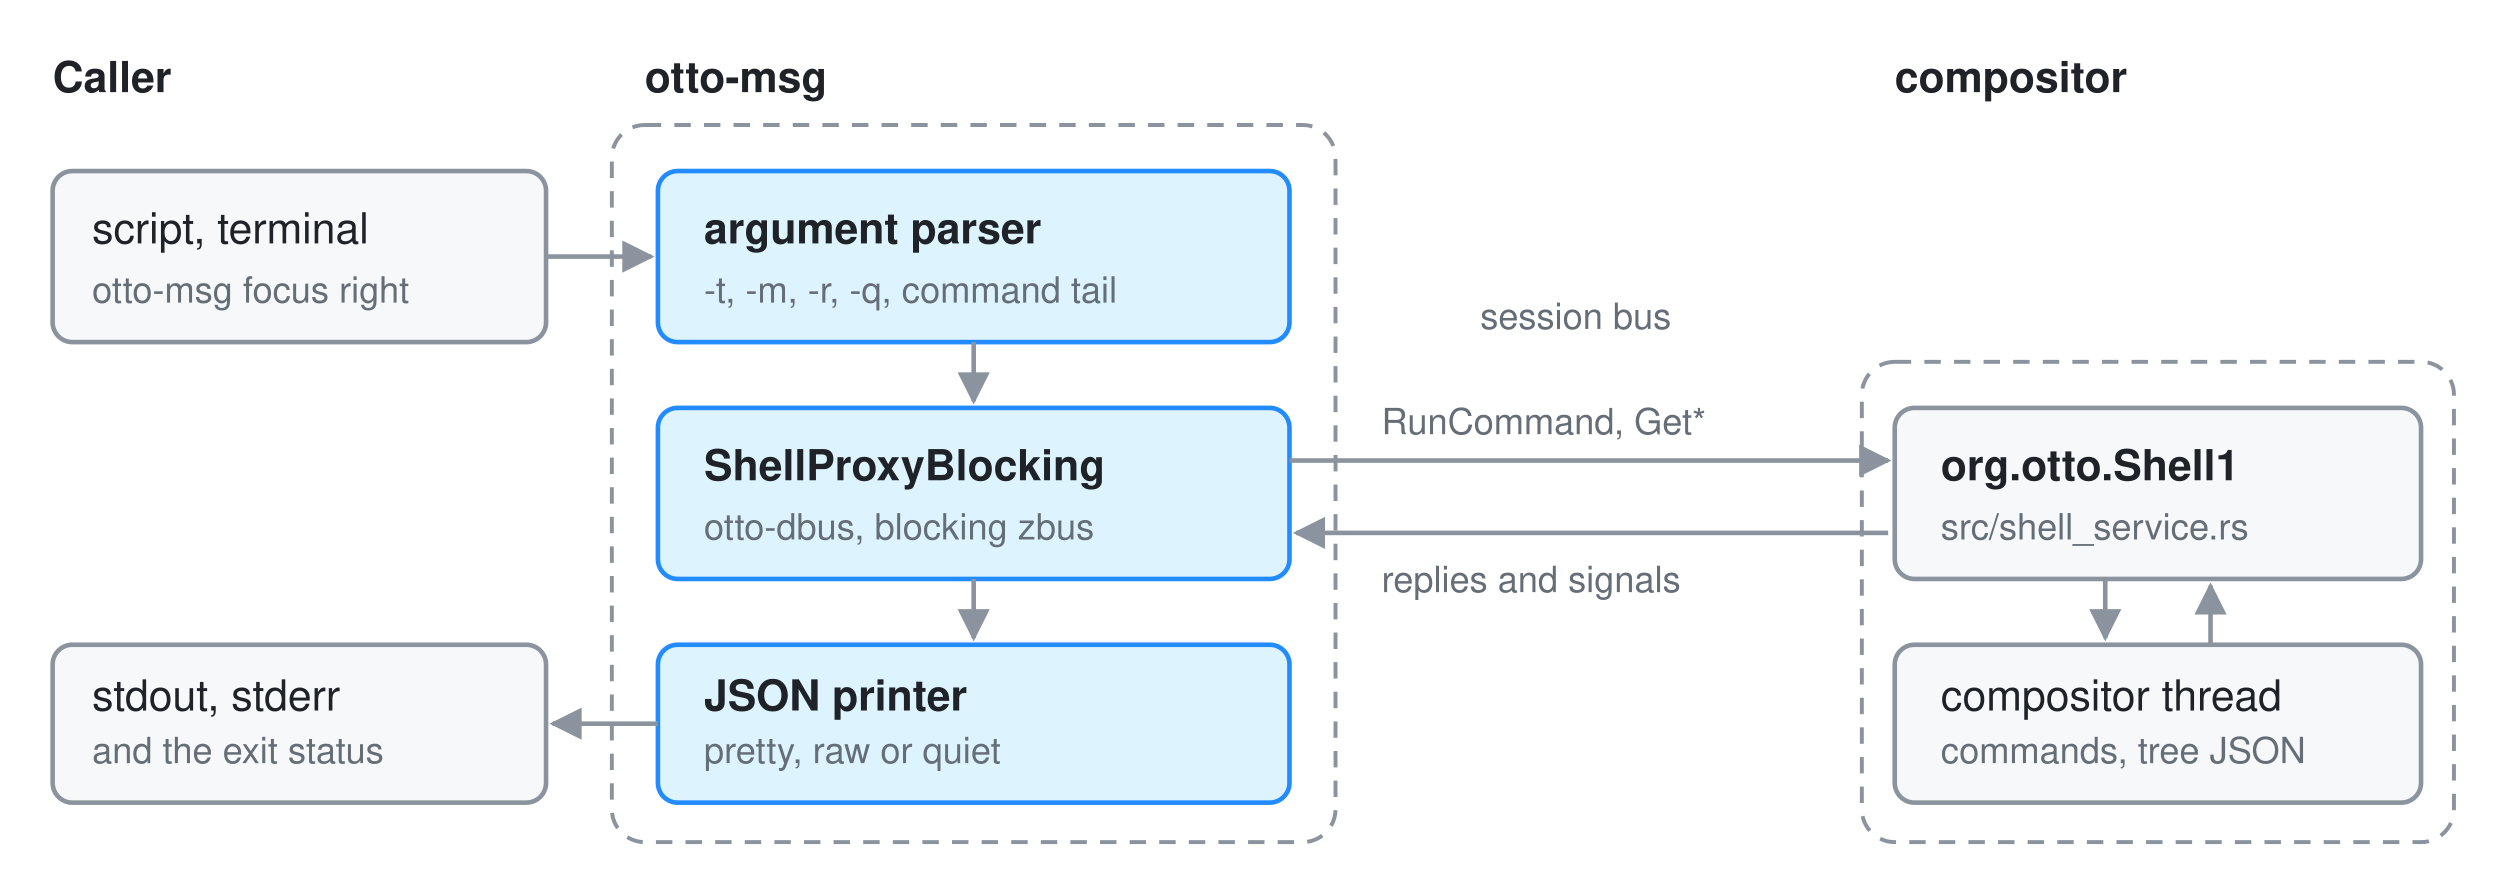
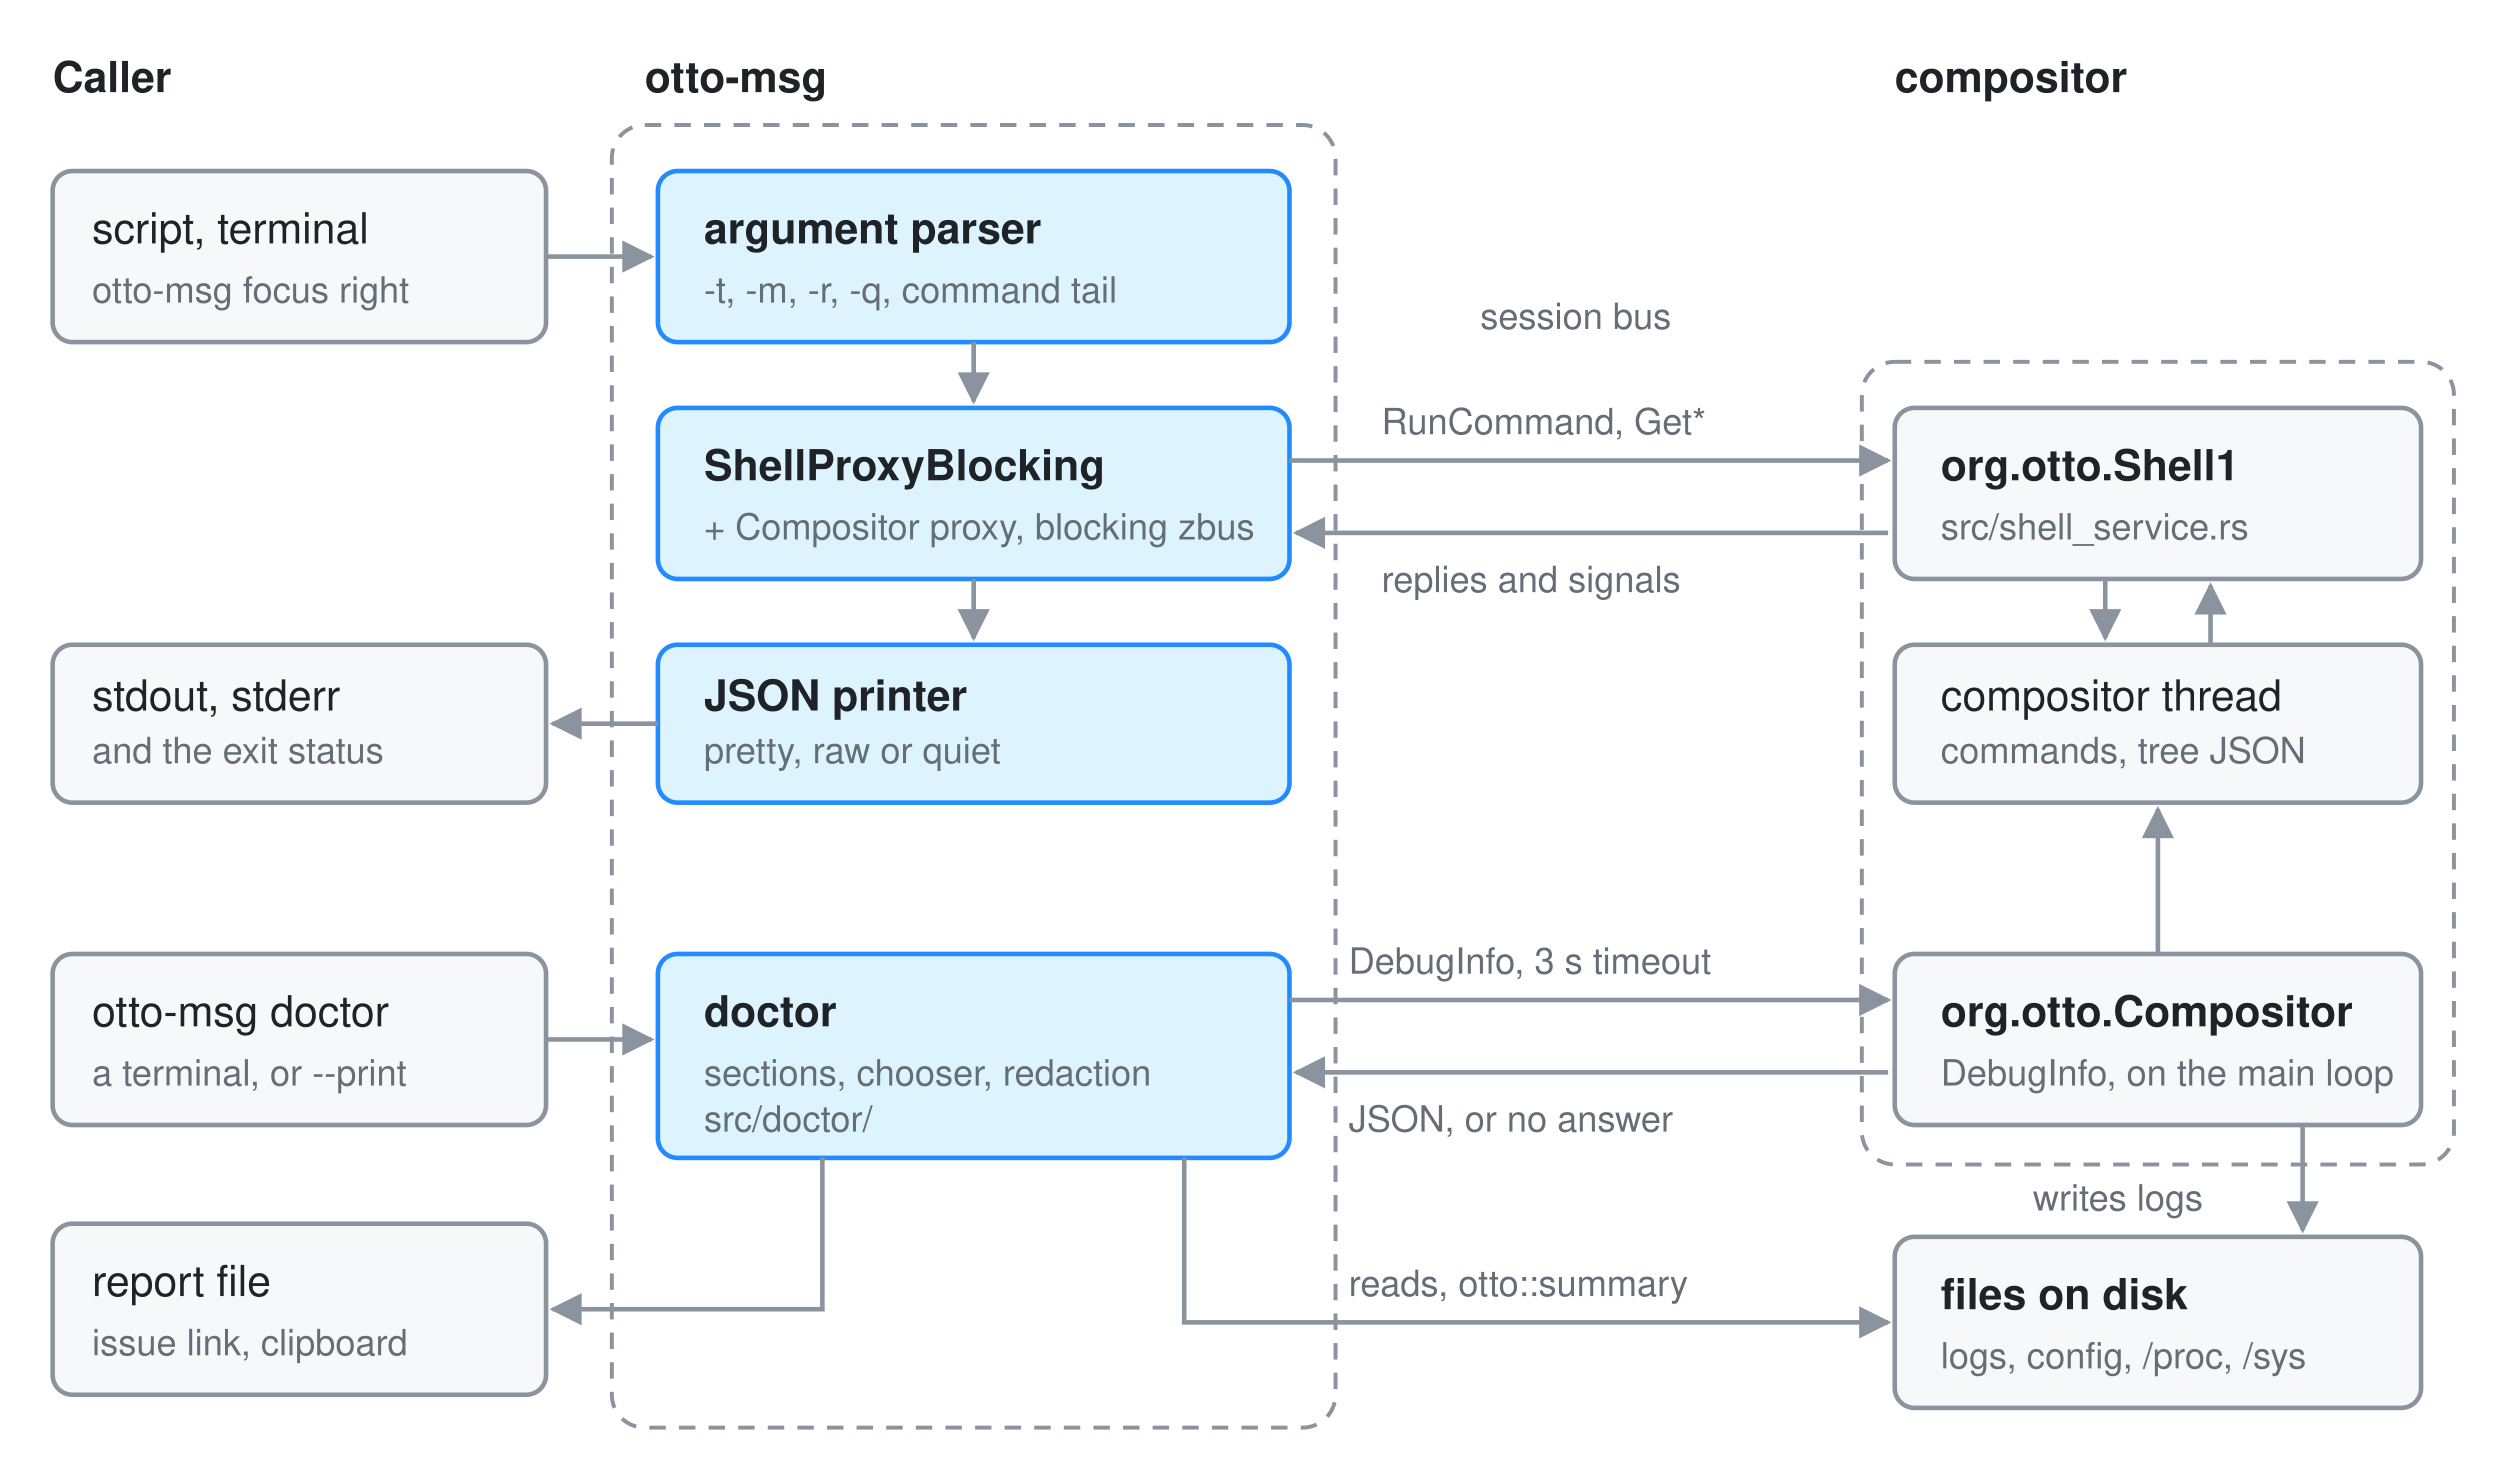
- <svg xmlns="http://www.w3.org/2000/svg" viewBox="0 0 760 270" width="760" height="270" role="img" aria-label="otto-msg: an argument parser and a blocking otto-dbus proxy call org.otto.Shell1 on the session bus; the compositor answers on its own thread">
+ <svg xmlns="http://www.w3.org/2000/svg" viewBox="0 0 760 446" width="760" height="446" role="img" aria-label="otto-msg: an argument parser and a blocking otto-dbus proxy call org.otto.Shell1 on the session bus, and the compositor answers on its own thread; otto-msg doctor asks org.otto.Compositor for DebugInfo, reads the logs, the configuration and the system, and writes a report file">
  <style>
    text { font-family: -apple-system, BlinkMacSystemFont, "Segoe UI", Helvetica, Arial, sans-serif; }
    .box  { fill: #f6f8fa; stroke: #8b949e; stroke-width: 1.4; }
    .acc  { fill: #ddf4ff; stroke: #218bff; stroke-width: 1.4; }
    .grp  { fill: none; stroke: #8b949e; stroke-width: 1.2; stroke-dasharray: 5 4; }
    .t    { fill: #1f2328; font-size: 13px; }
    .tb   { fill: #1f2328; font-size: 13px; font-weight: 600; }
    .tm   { fill: #656d76; font-size: 11px; }
    .ln   { stroke: #8b949e; stroke-width: 1.4; fill: none; marker-end: url(#ah); }
    @media (prefers-color-scheme: dark) {
      .box { fill: #161b22; stroke: #6e7681; }
      .acc { fill: #10243b; stroke: #388bfd; }
      .grp { stroke: #6e7681; }
      .t, .tb { fill: #e6edf3; }
      .tm  { fill: #9198a1; }
      .ln  { stroke: #8b949e; }
    }
  </style>
  <defs>
    <marker id="ah" viewBox="0 0 10 10" refX="9" refY="5" markerWidth="7" markerHeight="7" orient="auto-start-reverse">
      <path d="M0 0 L10 5 L0 10 z" fill="#8b949e" />
    </marker>
  </defs>
  <text class="tb" x="16" y="28">Caller</text>
  <text class="tb" x="196" y="28">otto-msg</text>
  <text class="tb" x="576" y="28">compositor</text>
-   <rect class="grp" x="186" y="38" width="220" height="218" rx="10" />
-   <rect class="grp" x="566" y="110" width="180" height="146" rx="10" />
+   <rect class="grp" x="186" y="38" width="220" height="396" rx="10" />
+   <rect class="grp" x="566" y="110" width="180" height="244" rx="10" />
  <rect class="box" x="16" y="52" width="150" height="52" rx="6" />
  <text class="t" x="28" y="74">script, terminal</text>
  <text class="tm" x="28" y="92">otto-msg focus right</text>
  <rect class="box" x="16" y="196" width="150" height="48" rx="6" />
  <text class="t" x="28" y="216">stdout, stderr</text>
  <text class="tm" x="28" y="232">and the exit status</text>
  <rect class="acc" x="200" y="52" width="192" height="52" rx="6" />
  <text class="tb" x="214" y="74">argument parser</text>
  <text class="tm" x="214" y="92">-t, -m, -r, -q, command tail</text>
  <rect class="acc" x="200" y="124" width="192" height="52" rx="6" />
  <text class="tb" x="214" y="146">ShellProxyBlocking</text>
-   <text class="tm" x="214" y="164">otto-dbus, blocking zbus</text>
+   <text class="tm" x="214" y="164">+ Compositor proxy, blocking zbus</text>
  <rect class="acc" x="200" y="196" width="192" height="48" rx="6" />
  <text class="tb" x="214" y="216">JSON printer</text>
  <text class="tm" x="214" y="232">pretty, raw or quiet</text>
  <path class="ln" d="M166 78 H198" />
  <path class="ln" d="M296 104 V122" />
  <path class="ln" d="M296 176 V194" />
  <path class="ln" d="M200 220 H168" />
  <rect class="box" x="576" y="124" width="160" height="52" rx="6" />
  <text class="tb" x="590" y="146">org.otto.Shell1</text>
  <text class="tm" x="590" y="164">src/shell_service.rs</text>
  <rect class="box" x="576" y="196" width="160" height="48" rx="6" />
  <text class="t" x="590" y="216">compositor thread</text>
  <text class="tm" x="590" y="232">commands, tree JSON</text>
  <path class="ln" d="M640 176 V194" />
  <path class="ln" d="M672 196 V178" />
  <text class="tm" x="450" y="100">session bus</text>
  <path class="ln" d="M392 140 H574" />
  <text class="tm" x="420" y="132">RunCommand, Get*</text>
  <path class="ln" d="M574 162 H394" />
  <text class="tm" x="420" y="180">replies and signals</text>
+   <rect class="box" x="16" y="290" width="150" height="52" rx="6" />
+   <text class="t" x="28" y="312">otto-msg doctor</text>
+   <text class="tm" x="28" y="330">a terminal, or --print</text>
+   <rect class="box" x="16" y="372" width="150" height="52" rx="6" />
+   <text class="t" x="28" y="394">report file</text>
+   <text class="tm" x="28" y="412">issue link, clipboard</text>
+   <rect class="acc" x="200" y="290" width="192" height="62" rx="6" />
+   <text class="tb" x="214" y="312">doctor</text>
+   <text class="tm" x="214" y="330">sections, chooser, redaction</text>
+   <text class="tm" x="214" y="344">src/doctor/</text>
+   <path class="ln" d="M166 316 H198" />
+   <path class="ln" d="M250 352 V398 H168" />
+   <rect class="box" x="576" y="290" width="160" height="52" rx="6" />
+   <text class="tb" x="590" y="312">org.otto.Compositor</text>
+   <text class="tm" x="590" y="330">DebugInfo, on the main loop</text>
+   <path class="ln" d="M656 290 V246" />
+   <path class="ln" d="M392 304 H574" />
+   <text class="tm" x="410" y="296">DebugInfo, 3 s timeout</text>
+   <path class="ln" d="M574 326 H394" />
+   <text class="tm" x="410" y="344">JSON, or no answer</text>
+   <rect class="box" x="576" y="376" width="160" height="52" rx="6" />
+   <text class="tb" x="590" y="398">files on disk</text>
+   <text class="tm" x="590" y="416">logs, config, /proc, /sys</text>
+   <path class="ln" d="M700 342 V374" />
+   <text class="tm" x="618" y="368">writes logs</text>
+   <path class="ln" d="M360 352 V402 H574" />
+   <text class="tm" x="410" y="394">reads, otto::summary</text>
</svg>
